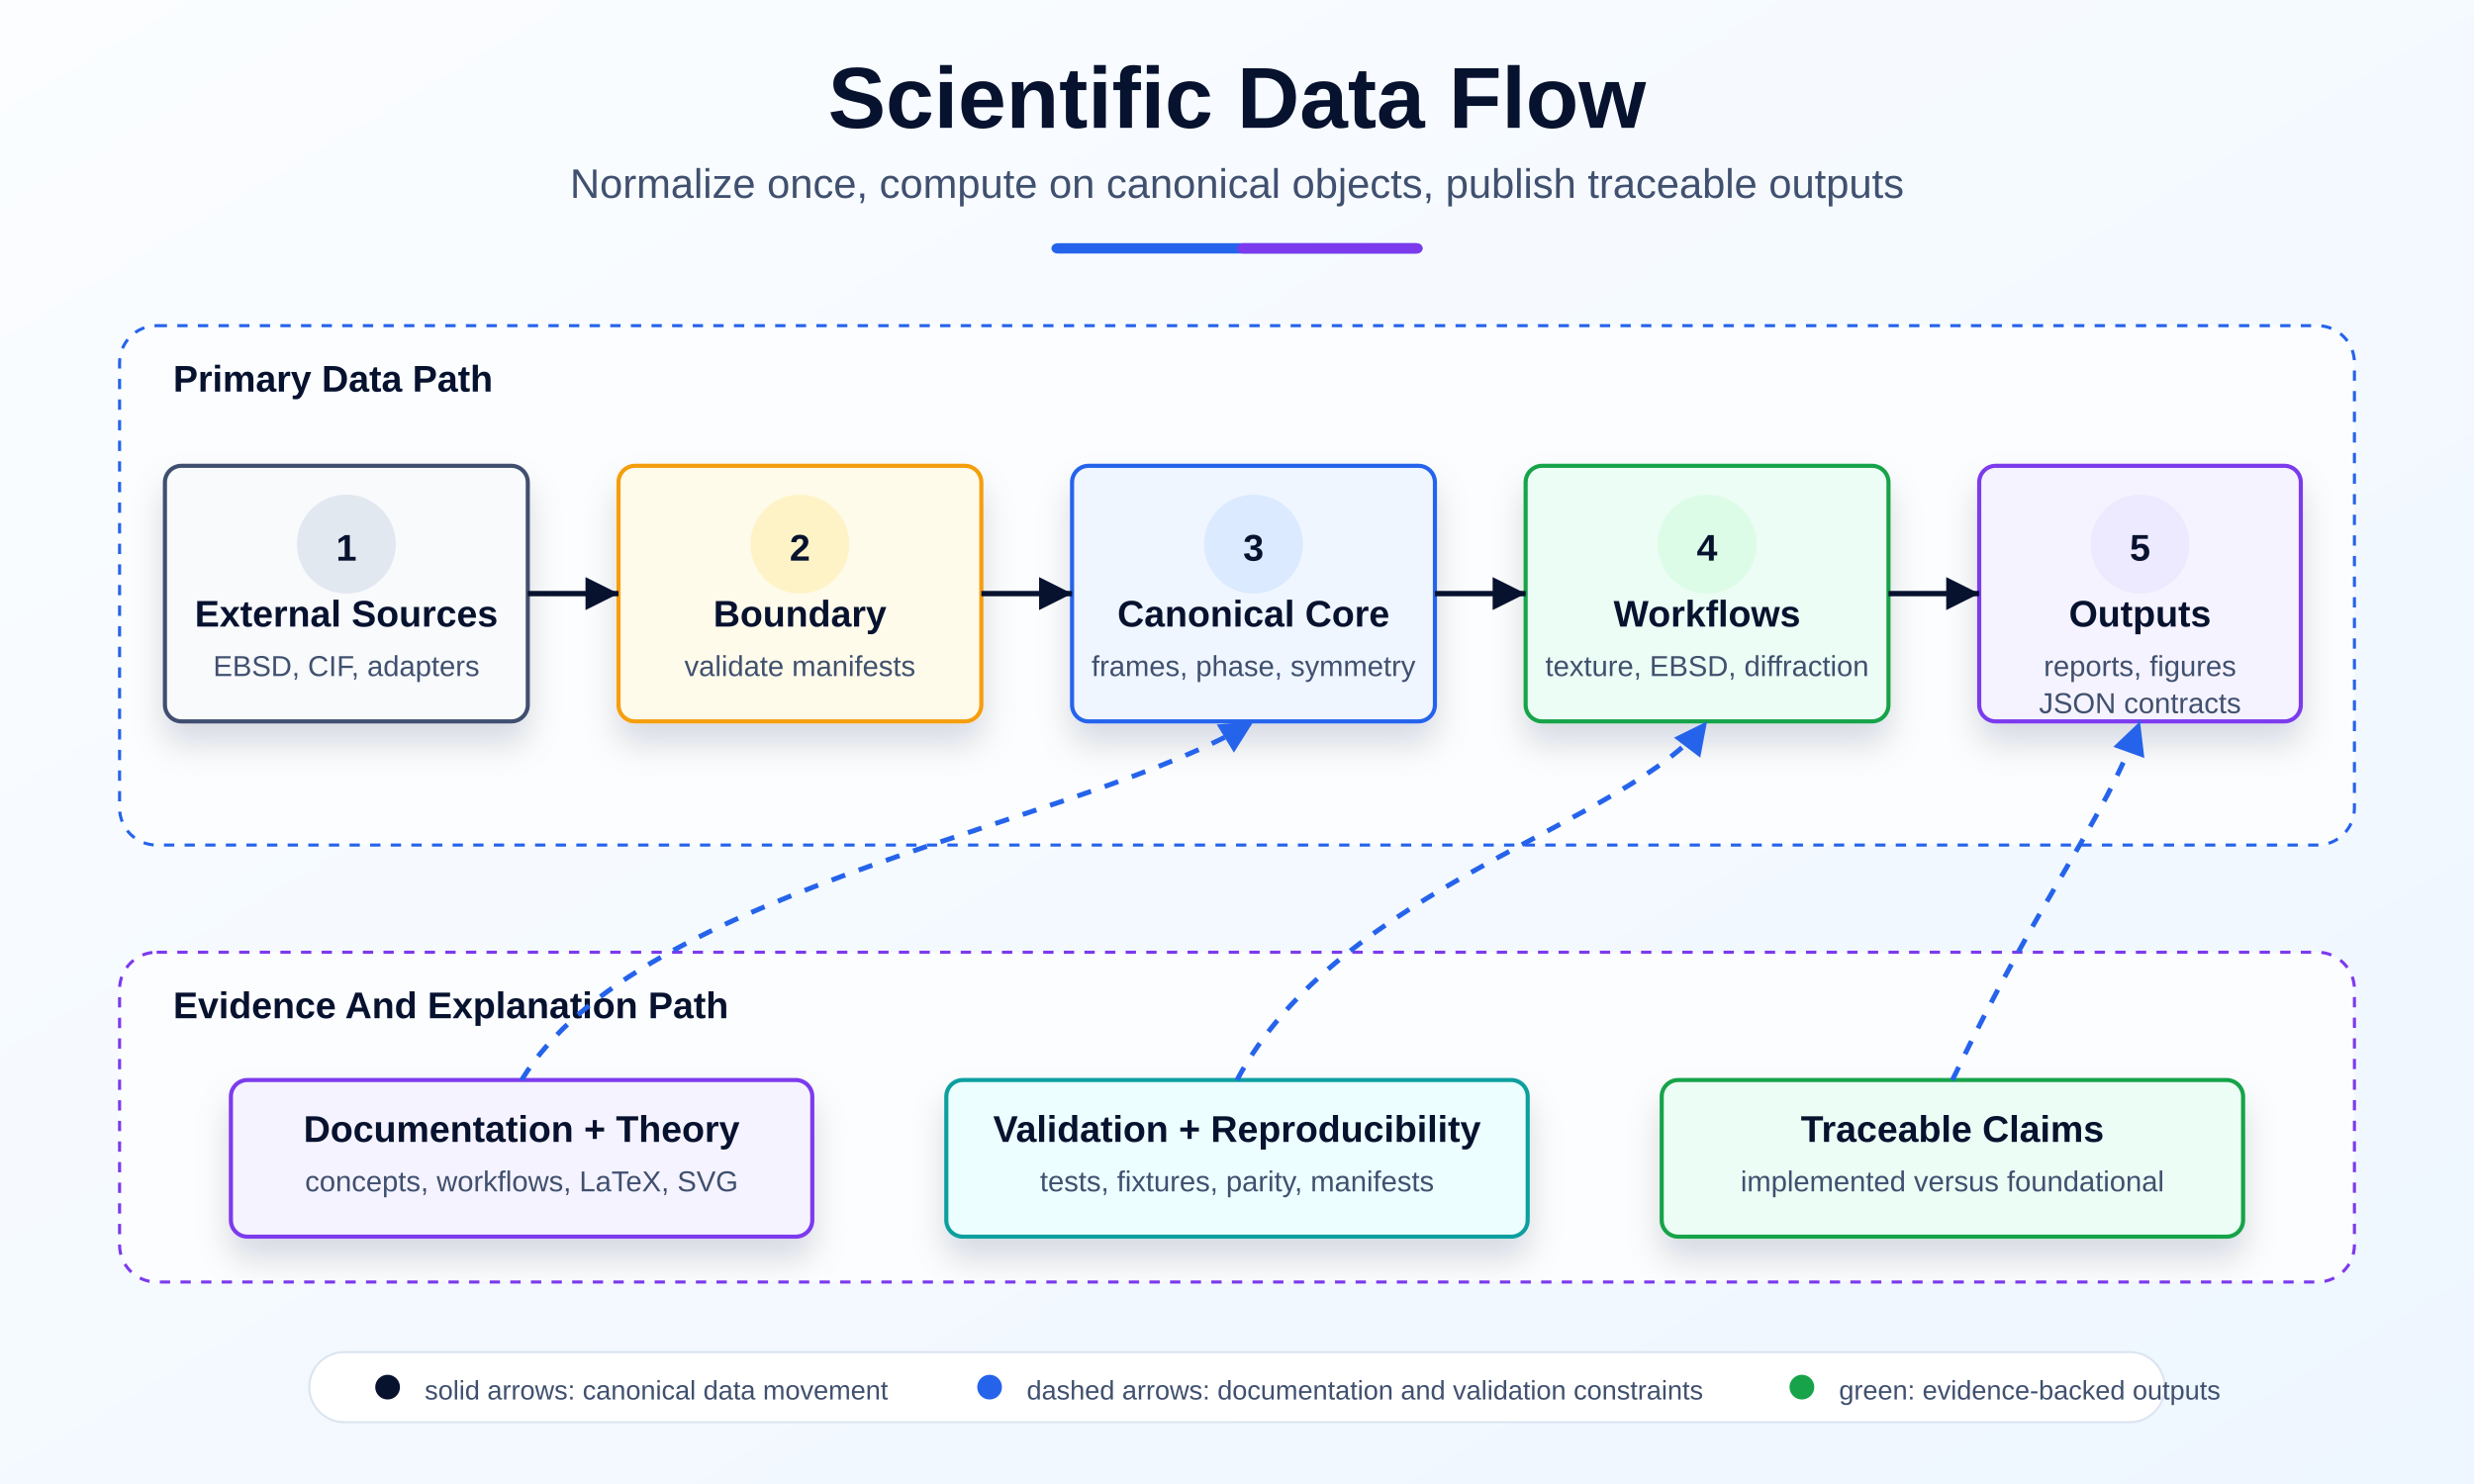
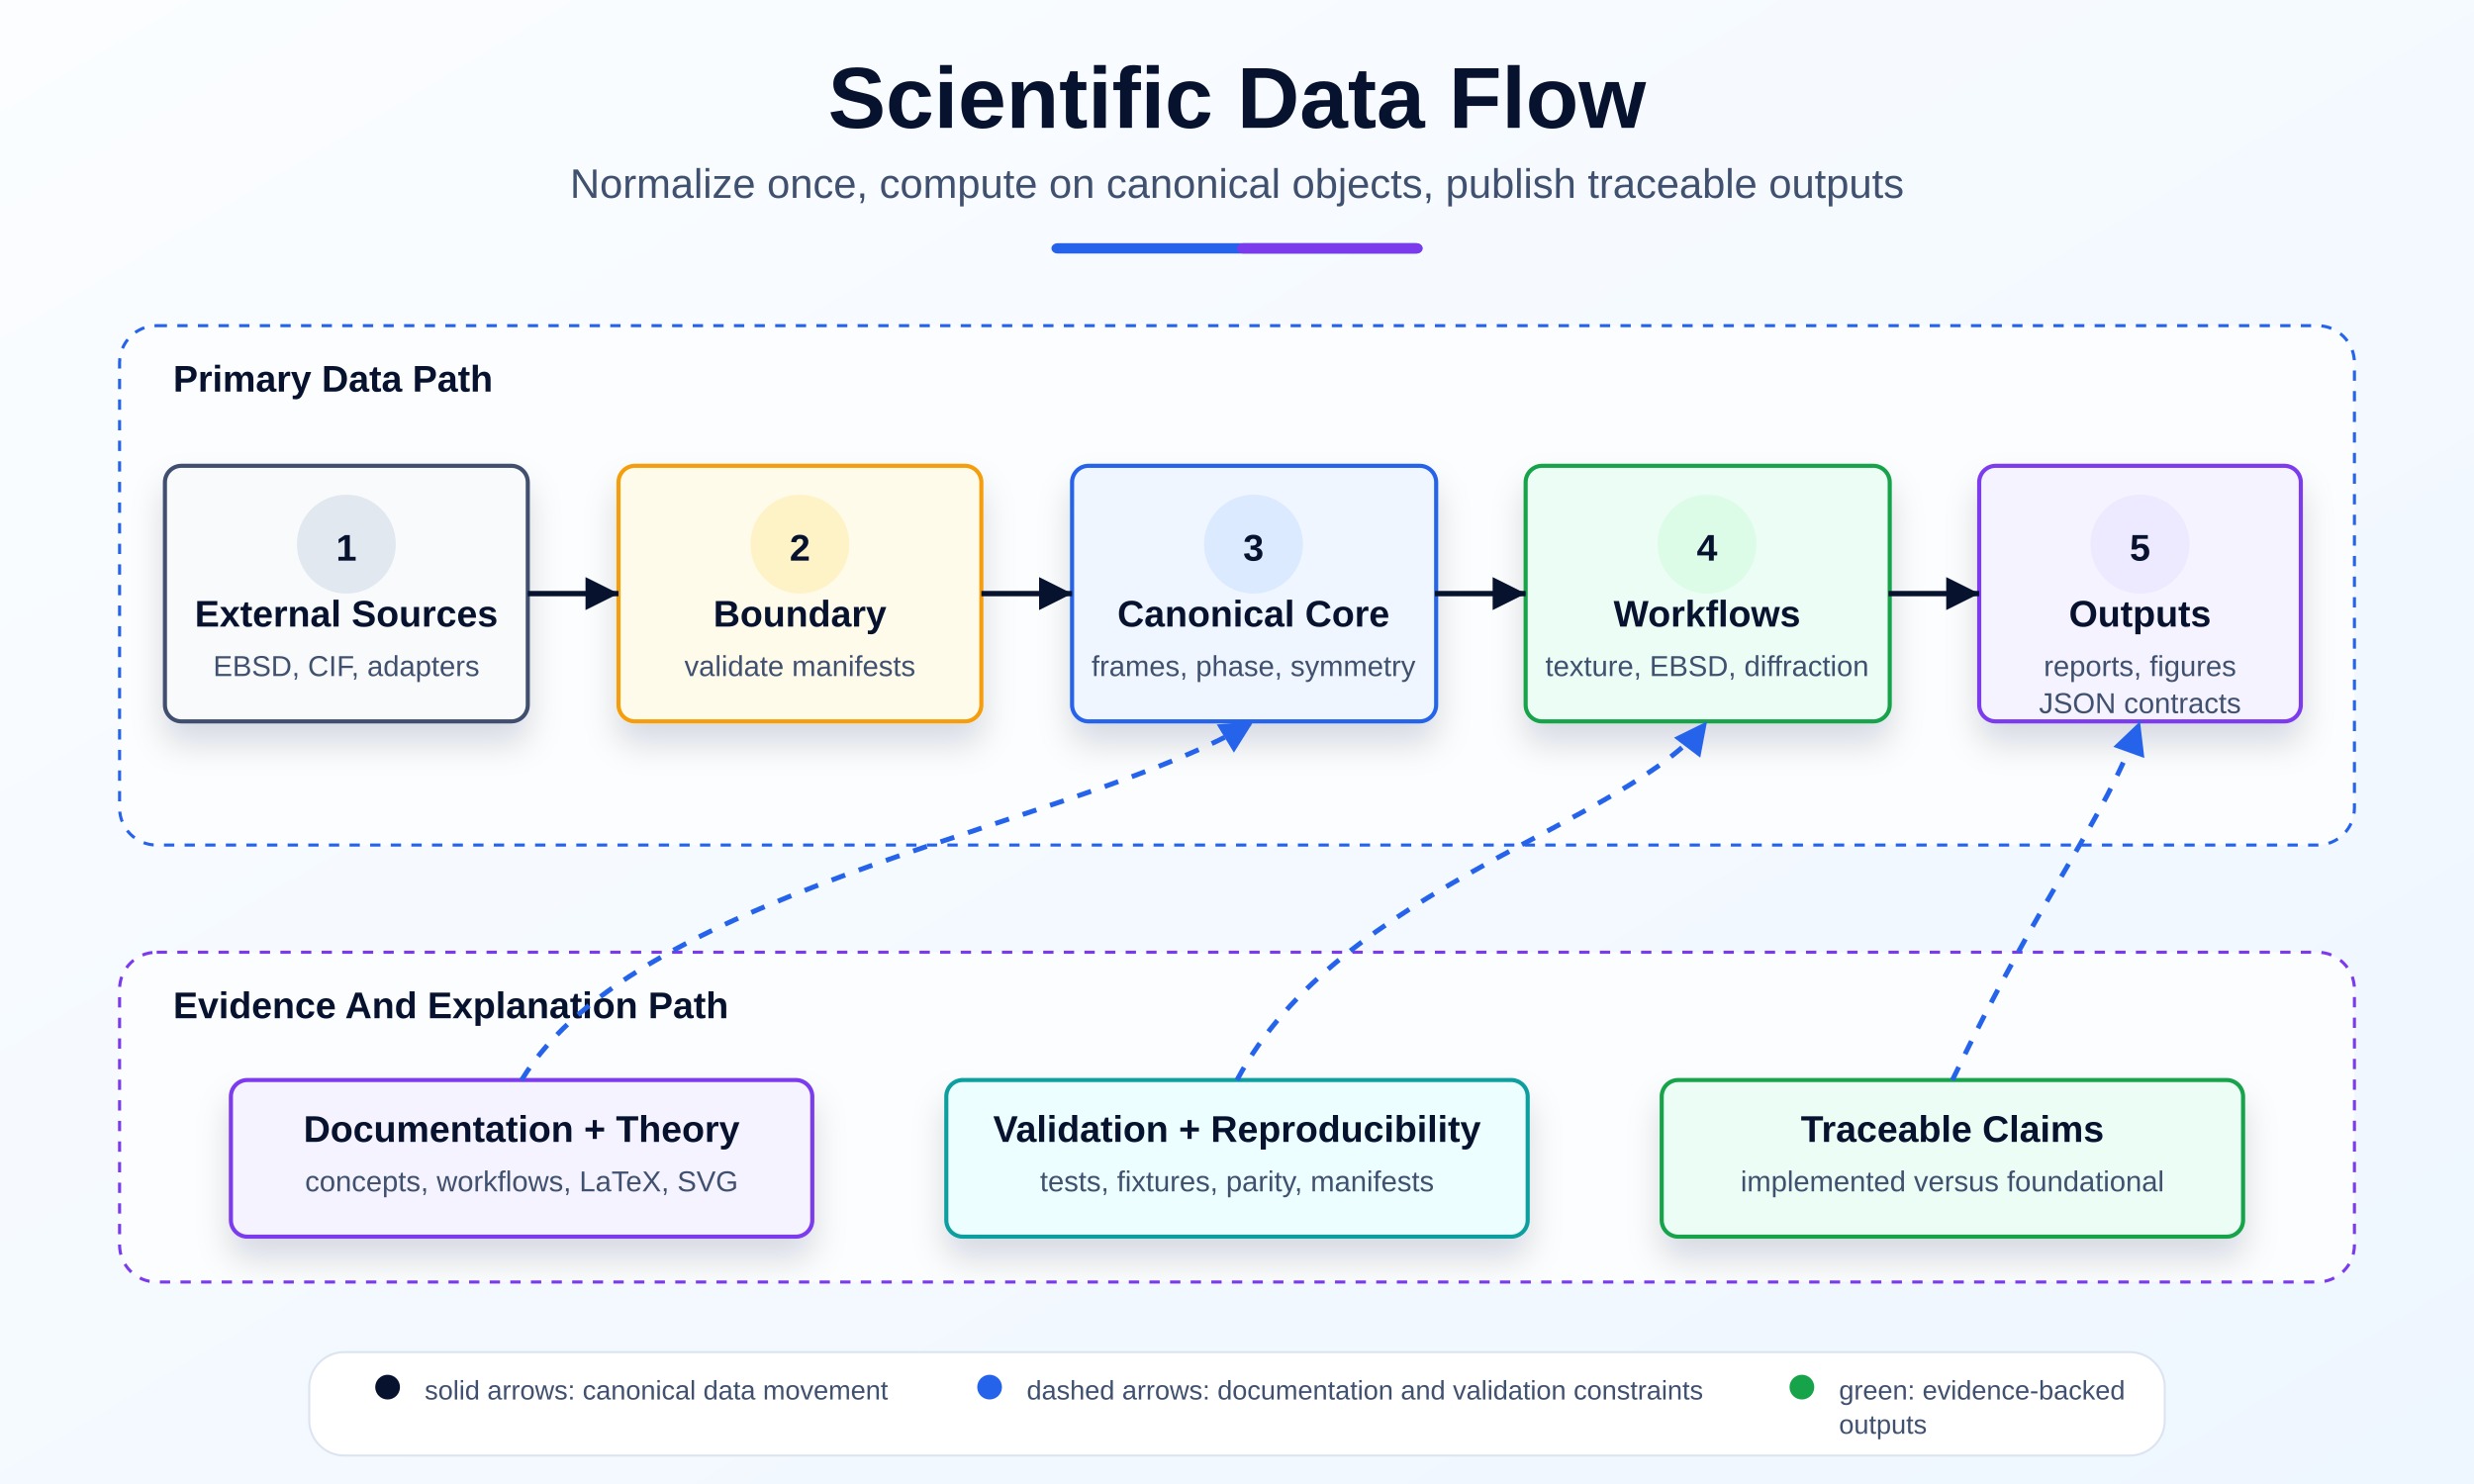
<svg xmlns="http://www.w3.org/2000/svg" width="1200" height="720" viewBox="0 0 1200 720" role="img" aria-labelledby="title desc">
  <defs>
    <linearGradient id="bg" x1="0" x2="1" y1="0" y2="1">
      <stop stop-color="#fbfdff" />
      <stop offset="1" stop-color="#eef6ff" />
    </linearGradient>
    <filter id="shadow" x="-20%" y="-20%" width="140%" height="150%">
      <feDropShadow dx="0" dy="10" stdDeviation="8" flood-color="#07122f" flood-opacity="0.14" />
    </filter>
    <marker markerUnits="userSpaceOnUse" id="arrow" markerWidth="24.00" markerHeight="24.00" refX="20.00" refY="12.00" orient="auto">
      <path d="M4.00,4.00 L20.00,12.00 L4.00,20.00 Z" fill="#07122f" />
    </marker>
    <marker markerUnits="userSpaceOnUse" id="blueArrow" markerWidth="24.00" markerHeight="24.00" refX="20.00" refY="12.00" orient="auto">
      <path d="M4.00,4.00 L20.00,12.00 L4.00,20.00 Z" fill="#2563eb" />
    </marker>
    <style>
      text{font-family:Arial, Helvetica, sans-serif}
      .title{font-size:42px;font-weight:700;fill:#07122f}.subtitle{font-size:20px;fill:#40506f}
      .label{font-size:18px;font-weight:700;fill:#07122f}.body{font-size:14px;fill:#40506f}
      .small{font-size:13px;fill:#40506f}.card{rx:8;filter:url(#shadow);stroke-width:2}
      .lane{fill:#fbfdff;stroke-width:1.5;stroke-dasharray:5 5}
      .arrow{fill:none;stroke:#07122f;stroke-width:2.6;marker-end:url(#arrow)}
      .evidence{fill:none;stroke:#2563eb;stroke-width:2.4;stroke-dasharray:7 7;marker-end:url(#blueArrow)}
    </style>
  </defs>
  <rect width="1200" height="720" fill="url(#bg)" />
  <text x="600" y="62" text-anchor="middle" class="title">Scientific Data Flow</text>
  <text x="600" y="96" text-anchor="middle" class="subtitle">Normalize once, compute on canonical objects, publish traceable outputs</text>
  <rect x="510" y="118" width="180" height="5" rx="3" fill="#2563eb" />
  <rect x="600" y="118" width="90" height="5" rx="3" fill="#7c3aed" />
  <rect x="58" y="158" width="1084" height="252" rx="18" class="lane" stroke="#2563eb" />
  <text x="84" y="190" class="label" fill="#2563eb">Primary Data Path</text>
  <rect x="80" y="226" width="176" height="124" class="card" fill="#f8fafc" stroke="#40506f" />
  <circle cx="168" cy="264" r="24" fill="#e2e8f0" />
  <text x="168" y="272" text-anchor="middle" class="label">1</text>
  <text x="168" y="304" text-anchor="middle" class="label">External Sources</text>
  <text x="168" y="328" text-anchor="middle" class="body">EBSD, CIF, adapters</text>
  <rect x="300" y="226" width="176" height="124" class="card" fill="#fffbeb" stroke="#f59e0b" />
  <circle cx="388" cy="264" r="24" fill="#fef3c7" />
  <text x="388" y="272" text-anchor="middle" class="label">2</text>
  <text x="388" y="304" text-anchor="middle" class="label">Boundary</text>
  <text x="388" y="328" text-anchor="middle" class="body">validate manifests</text>
-   <rect x="520" y="226" width="176" height="124" class="card" fill="#eff6ff" stroke="#2563eb" />
+   <rect x="520" y="226" width="176.6" height="124" class="card" fill="#eff6ff" stroke="#2563eb" />
  <circle cx="608" cy="264" r="24" fill="#dbeafe" />
  <text x="608" y="272" text-anchor="middle" class="label">3</text>
  <text x="608" y="304" text-anchor="middle" class="label">Canonical Core</text>
  <text x="608" y="328" text-anchor="middle" class="body">frames, phase, symmetry</text>
-   <rect x="740" y="226" width="176" height="124" class="card" fill="#ecfdf5" stroke="#16a34a" />
+   <rect x="740" y="226" width="176.6" height="124" class="card" fill="#ecfdf5" stroke="#16a34a" />
  <circle cx="828" cy="264" r="24" fill="#dcfce7" />
  <text x="828" y="272" text-anchor="middle" class="label">4</text>
  <text x="828" y="304" text-anchor="middle" class="label">Workflows</text>
  <text x="828" y="328" text-anchor="middle" class="body">texture, EBSD, diffraction</text>
  <rect x="960" y="226" width="156" height="124" class="card" fill="#f5f3ff" stroke="#7c3aed" />
  <circle cx="1038" cy="264" r="24" fill="#ede9fe" />
  <text x="1038" y="272" text-anchor="middle" class="label">5</text>
  <text x="1038" y="304" text-anchor="middle" class="label">Outputs</text>
  <text x="1038" y="328" text-anchor="middle" class="body">reports, figures</text>
  <text x="1038" y="346" text-anchor="middle" class="body">JSON contracts</text>
  <path class="arrow" d="M256 288 H300" />
  <path class="arrow" d="M476 288 H520" />
  <path class="arrow" d="M696 288 H740" />
  <path class="arrow" d="M916 288 H960" />
  <rect x="58" y="462" width="1084" height="160" rx="18" class="lane" stroke="#7c3aed" />
  <text x="84" y="494" class="label" fill="#7c3aed">Evidence And Explanation Path</text>
  <rect x="112" y="524" width="282" height="76" class="card" fill="#f5f3ff" stroke="#7c3aed" />
  <text x="253" y="554" text-anchor="middle" class="label">Documentation + Theory</text>
  <text x="253" y="578" text-anchor="middle" class="body">concepts, workflows, LaTeX, SVG</text>
  <rect x="459" y="524" width="282" height="76" class="card" fill="#ecfeff" stroke="#0f9f9f" />
  <text x="600" y="554" text-anchor="middle" class="label">Validation + Reproducibility</text>
  <text x="600" y="578" text-anchor="middle" class="body">tests, fixtures, parity, manifests</text>
  <rect x="806" y="524" width="282" height="76" class="card" fill="#ecfdf5" stroke="#16a34a" />
  <text x="947" y="554" text-anchor="middle" class="label">Traceable Claims</text>
  <text x="947" y="578" text-anchor="middle" class="body">implemented versus foundational</text>
  <path class="evidence" d="M253 524 C310 430 526 400 608 350" />
  <path class="evidence" d="M600 524 C650 430 790 400 828 350" />
  <path class="evidence" d="M947 524 C992 430 1020 400 1038 350" />
-   <rect x="150" y="656" width="900" height="34" rx="17" fill="#ffffff" stroke="#dbe4f0" />
+   <rect x="150" y="656" width="900" height="50.2" rx="17" fill="#ffffff" stroke="#dbe4f0" />
  <circle cx="188" cy="673" r="6" fill="#07122f" />
  <text x="206" y="679" class="small">solid arrows: canonical data movement</text>
  <circle cx="480" cy="673" r="6" fill="#2563eb" />
  <text x="498" y="679" class="small">dashed arrows: documentation and validation constraints</text>
  <circle cx="874" cy="673" r="6" fill="#16a34a" />
-   <text x="892" y="679" class="small">green: evidence-backed outputs</text>
+   <text x="892" y="679" class="small">
+     <tspan x="892" dy="0.0">green: evidence-backed</tspan>
+     <tspan x="892" dy="16.6">outputs</tspan>
+   </text>
</svg>
